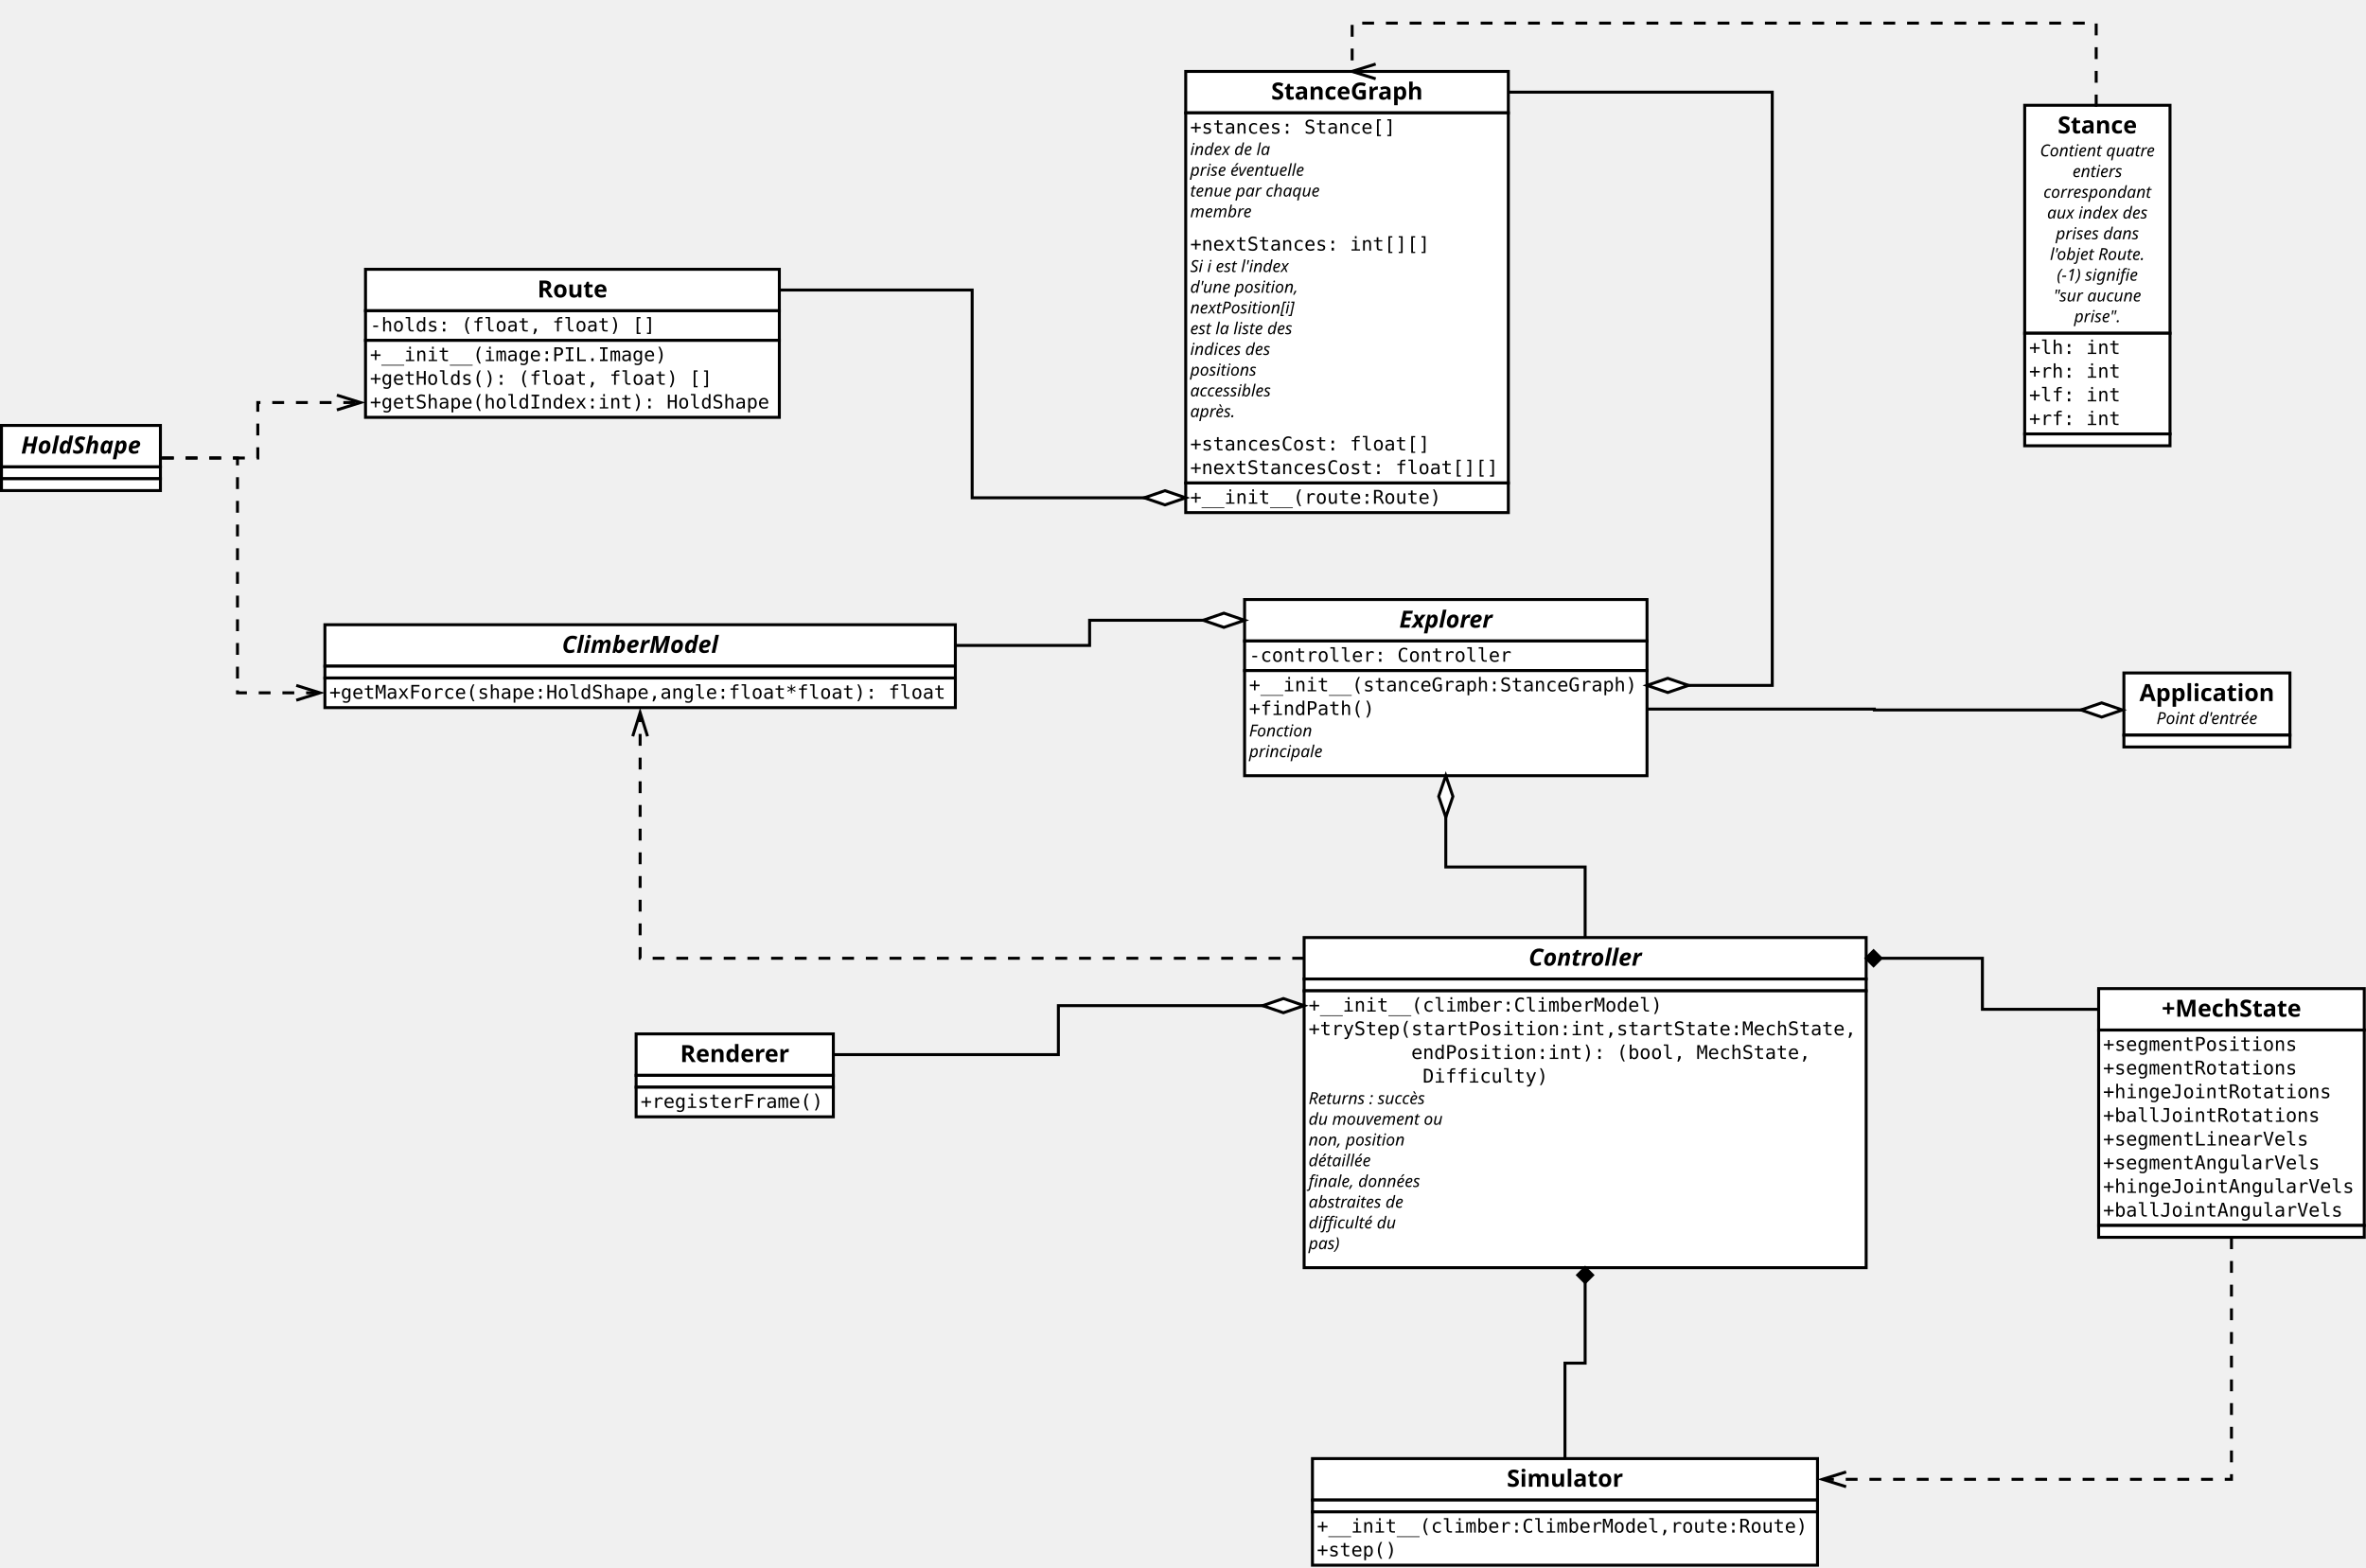
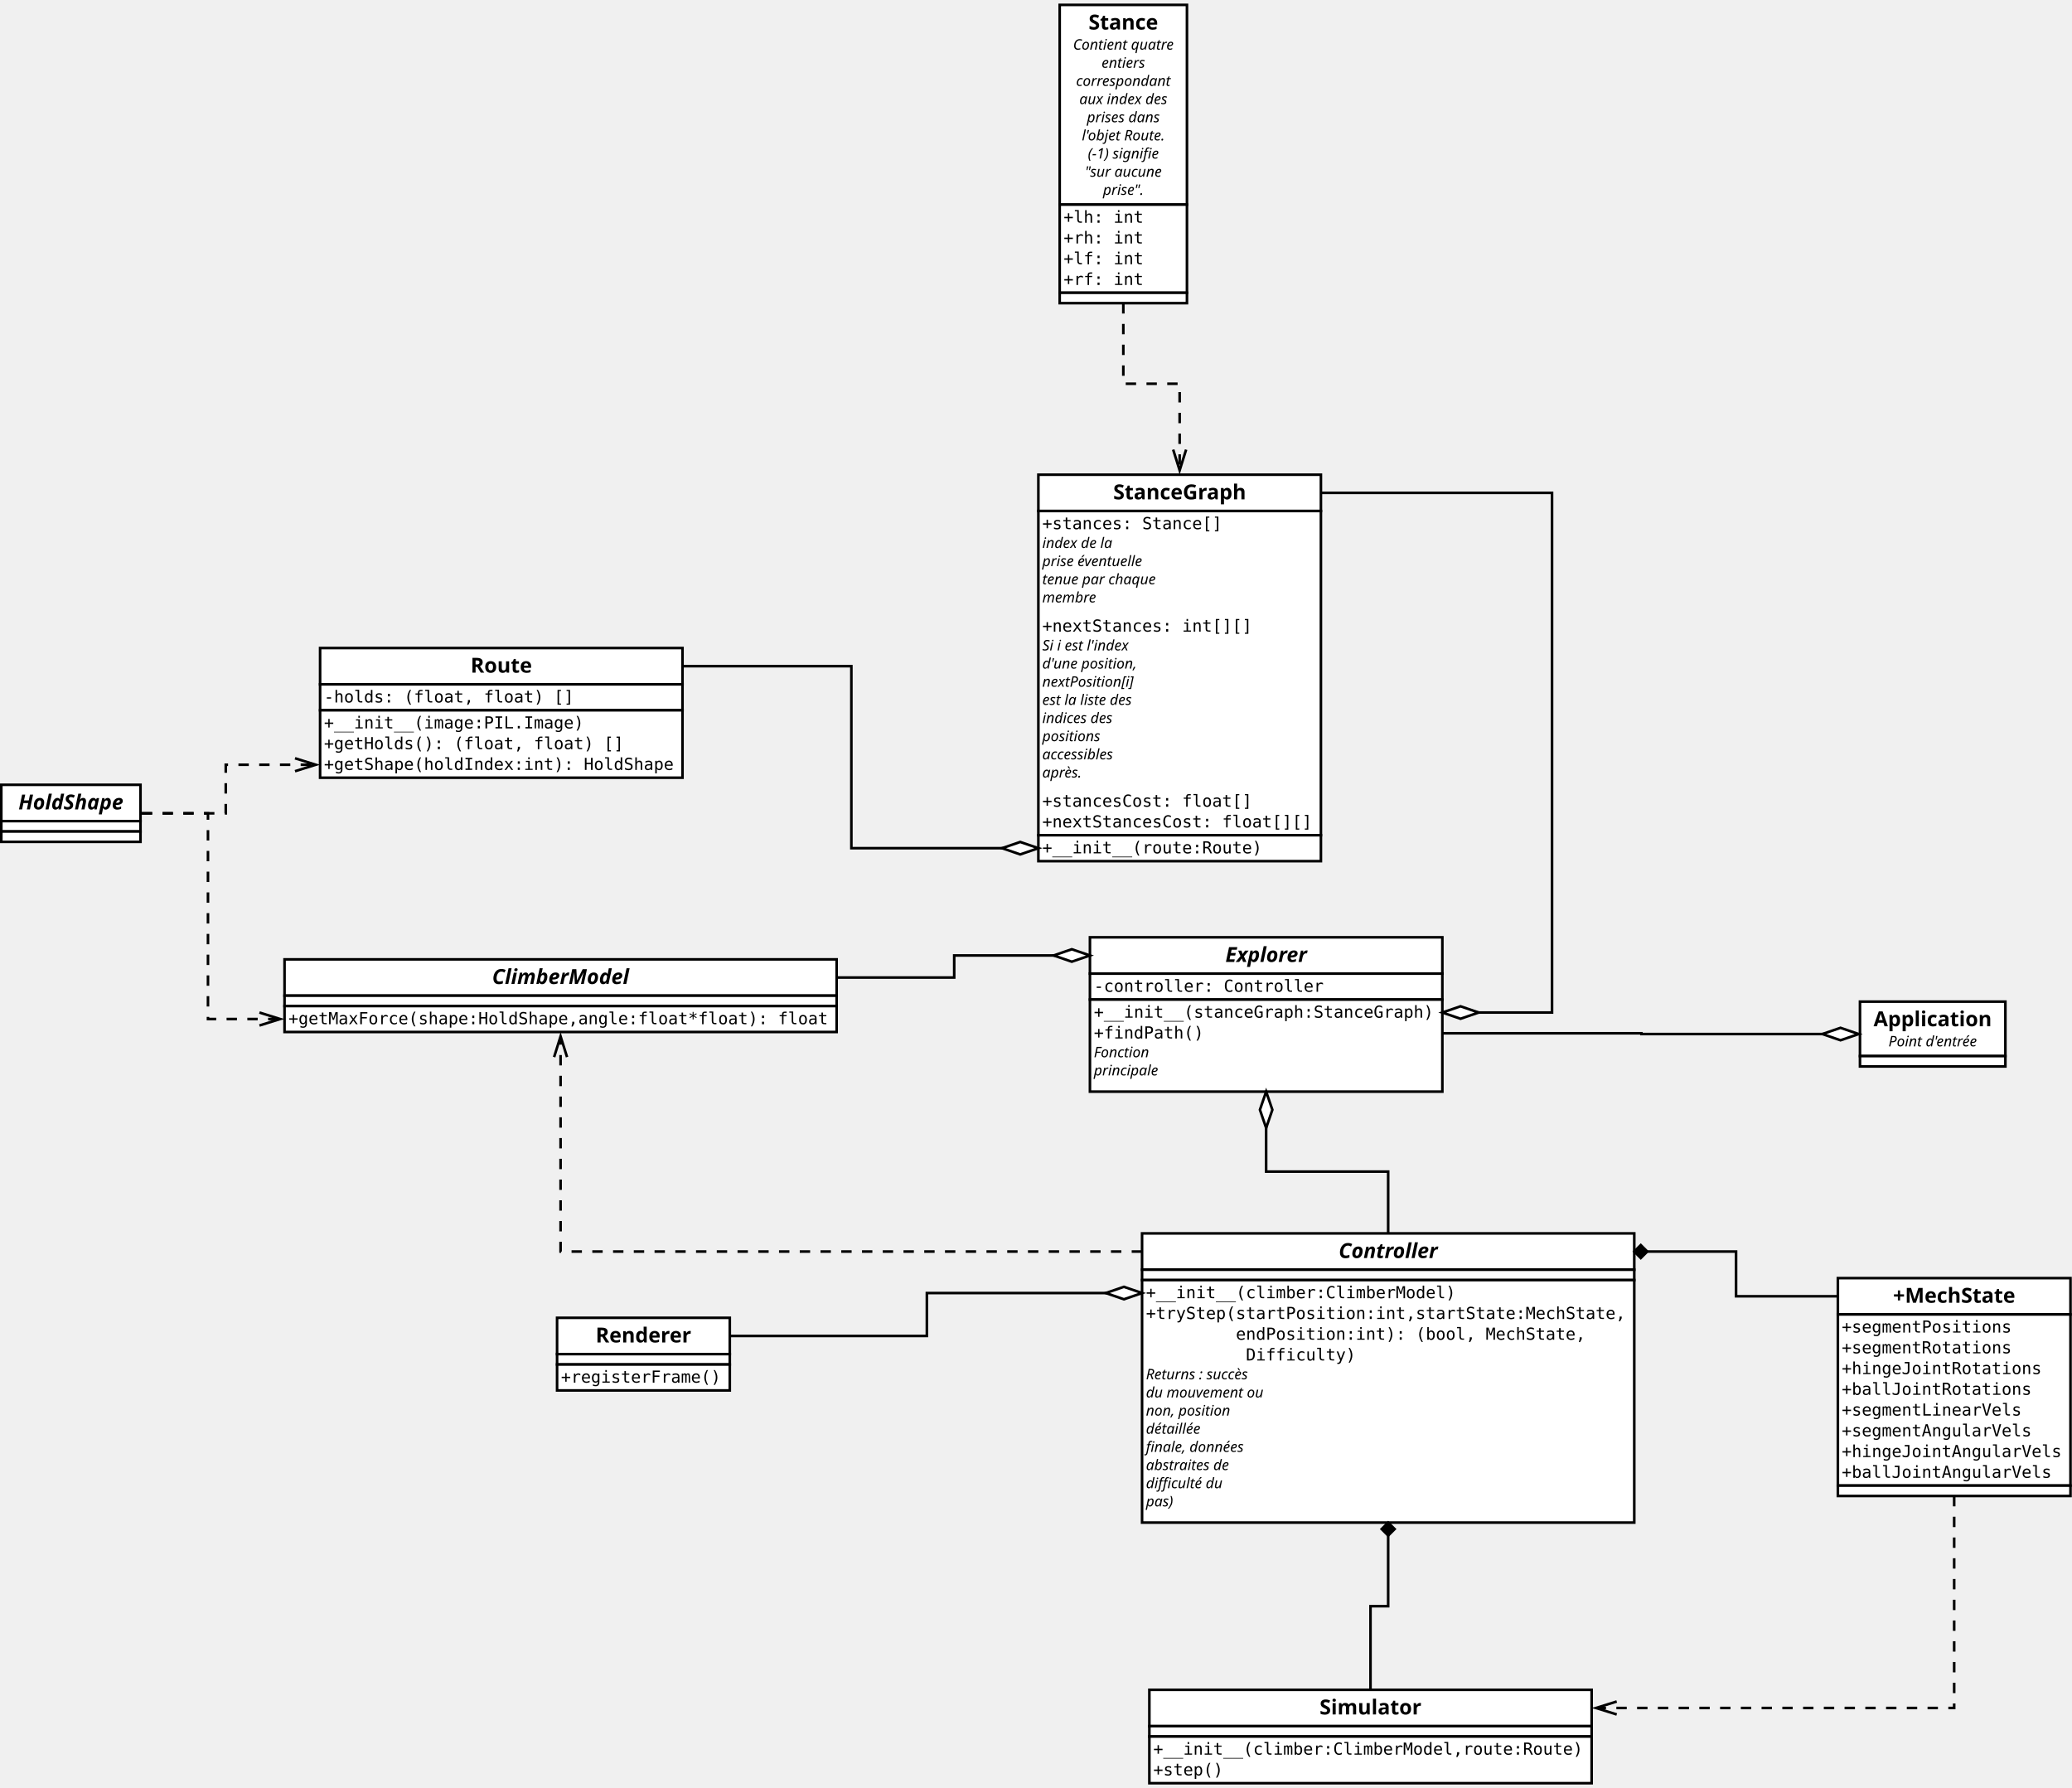
- <svg xmlns="http://www.w3.org/2000/svg" width="80cm" height="53cm" viewBox="-139 -395 1598 1058">
+ <svg xmlns="http://www.w3.org/2000/svg" width="80cm" height="69cm" viewBox="-139 -711 1598 1374">
  <g id="Arrière-plan">
    <g>
      <rect style="fill: #ffffff; fill-opacity: 1; stroke-opacity: 1; stroke-width: 2; stroke: #000000" x="741.806" y="237.952" width="379.6" height="28" />
      <text font-size="16" style="fill: #000000; fill-opacity: 1; stroke: none;text-anchor:middle;font-family:sans-serif;font-style:italic;font-weight:700" x="931.606" y="256.952">Controller</text>
      <rect style="fill: #ffffff; fill-opacity: 1; stroke-opacity: 1; stroke-width: 2; stroke: #000000" x="741.806" y="265.952" width="379.6" height="8" />
      <rect style="fill: #ffffff; fill-opacity: 1; stroke-opacity: 1; stroke-width: 2; stroke: #000000" x="741.806" y="273.952" width="379.6" height="187" />
      <text font-size="12.8" style="fill: #000000; fill-opacity: 1; stroke: none;text-anchor:start;font-family:monospace;font-style:normal;font-weight:normal" x="744.806" y="287.952">+__init__(climber:ClimberModel)</text>
      <text font-size="12.8" style="fill: #000000; fill-opacity: 1; stroke: none;text-anchor:start;font-family:monospace;font-style:normal;font-weight:normal" x="744.806" y="303.952">+tryStep(startPosition:int,startState:MechState,</text>
      <text xml:space="preserve" font-size="12.8" style="fill: #000000; fill-opacity: 1; stroke: none;text-anchor:start;font-family:monospace;font-style:normal;font-weight:normal" x="744.806" y="319.952">         endPosition:int): (bool, MechState,</text>
      <text xml:space="preserve" font-size="12.8" style="fill: #000000; fill-opacity: 1; stroke: none;text-anchor:start;font-family:monospace;font-style:normal;font-weight:normal" x="744.806" y="335.952">          Difficulty)</text>
      <text font-size="11.2" style="fill: #000000; fill-opacity: 1; stroke: none;text-anchor:start;font-family:sans-serif;font-style:italic;font-weight:normal" x="744.806" y="350.452">Returns : succès</text>
      <text font-size="11.2" style="fill: #000000; fill-opacity: 1; stroke: none;text-anchor:start;font-family:sans-serif;font-style:italic;font-weight:normal" x="744.806" y="364.452">du mouvement ou</text>
      <text font-size="11.2" style="fill: #000000; fill-opacity: 1; stroke: none;text-anchor:start;font-family:sans-serif;font-style:italic;font-weight:normal" x="744.806" y="378.452">non, position</text>
      <text font-size="11.2" style="fill: #000000; fill-opacity: 1; stroke: none;text-anchor:start;font-family:sans-serif;font-style:italic;font-weight:normal" x="744.806" y="392.452">détaillée</text>
      <text font-size="11.2" style="fill: #000000; fill-opacity: 1; stroke: none;text-anchor:start;font-family:sans-serif;font-style:italic;font-weight:normal" x="744.806" y="406.452">finale, données</text>
      <text font-size="11.2" style="fill: #000000; fill-opacity: 1; stroke: none;text-anchor:start;font-family:sans-serif;font-style:italic;font-weight:normal" x="744.806" y="420.452">abstraites de</text>
      <text font-size="11.2" style="fill: #000000; fill-opacity: 1; stroke: none;text-anchor:start;font-family:sans-serif;font-style:italic;font-weight:normal" x="744.806" y="434.452">difficulté du</text>
      <text font-size="11.2" style="fill: #000000; fill-opacity: 1; stroke: none;text-anchor:start;font-family:sans-serif;font-style:italic;font-weight:normal" x="744.806" y="448.452">pas)</text>
    </g>
    <g>
      <rect style="fill: #ffffff; fill-opacity: 1; stroke-opacity: 1; stroke-width: 2; stroke: #000000" x="1278.43" y="272.44" width="179.4" height="28" />
      <text font-size="16" style="fill: #000000; fill-opacity: 1; stroke: none;text-anchor:middle;font-family:sans-serif;font-style:normal;font-weight:700" x="1368.13" y="291.44">+MechState</text>
      <rect style="fill: #ffffff; fill-opacity: 1; stroke-opacity: 1; stroke-width: 2; stroke: #000000" x="1278.43" y="300.44" width="179.4" height="132" />
      <text font-size="12.8" style="fill: #000000; fill-opacity: 1; stroke: none;text-anchor:start;font-family:monospace;font-style:normal;font-weight:normal" x="1281.43" y="314.44">+segmentPositions</text>
      <text font-size="12.8" style="fill: #000000; fill-opacity: 1; stroke: none;text-anchor:start;font-family:monospace;font-style:normal;font-weight:normal" x="1281.43" y="330.44">+segmentRotations</text>
      <text font-size="12.8" style="fill: #000000; fill-opacity: 1; stroke: none;text-anchor:start;font-family:monospace;font-style:normal;font-weight:normal" x="1281.43" y="346.44">+hingeJointRotations</text>
      <text font-size="12.8" style="fill: #000000; fill-opacity: 1; stroke: none;text-anchor:start;font-family:monospace;font-style:normal;font-weight:normal" x="1281.43" y="362.44">+ballJointRotations</text>
      <text font-size="12.8" style="fill: #000000; fill-opacity: 1; stroke: none;text-anchor:start;font-family:monospace;font-style:normal;font-weight:normal" x="1281.43" y="378.44">+segmentLinearVels</text>
      <text font-size="12.8" style="fill: #000000; fill-opacity: 1; stroke: none;text-anchor:start;font-family:monospace;font-style:normal;font-weight:normal" x="1281.43" y="394.44">+segmentAngularVels</text>
      <text font-size="12.8" style="fill: #000000; fill-opacity: 1; stroke: none;text-anchor:start;font-family:monospace;font-style:normal;font-weight:normal" x="1281.43" y="410.44">+hingeJointAngularVels</text>
      <text font-size="12.8" style="fill: #000000; fill-opacity: 1; stroke: none;text-anchor:start;font-family:monospace;font-style:normal;font-weight:normal" x="1281.43" y="426.44">+ballJointAngularVels</text>
      <rect style="fill: #ffffff; fill-opacity: 1; stroke-opacity: 1; stroke-width: 2; stroke: #000000" x="1278.43" y="432.44" width="179.4" height="8" />
    </g>
    <g>
      <rect style="fill: #ffffff; fill-opacity: 1; stroke-opacity: 1; stroke-width: 2; stroke: #000000" x="80.44" y="26.646" width="425.8" height="28" />
      <text font-size="16" style="fill: #000000; fill-opacity: 1; stroke: none;text-anchor:middle;font-family:sans-serif;font-style:italic;font-weight:700" x="293.34" y="45.646">ClimberModel</text>
      <rect style="fill: #ffffff; fill-opacity: 1; stroke-opacity: 1; stroke-width: 2; stroke: #000000" x="80.44" y="54.646" width="425.8" height="8" />
      <rect style="fill: #ffffff; fill-opacity: 1; stroke-opacity: 1; stroke-width: 2; stroke: #000000" x="80.44" y="62.646" width="425.8" height="20" />
      <text font-size="12.8" style="fill: #000000; fill-opacity: 1; stroke: none;text-anchor:start;font-family:monospace;font-style:normal;font-weight:normal" x="83.44" y="76.646">+getMaxForce(shape:HoldShape,angle:float*float): float</text>
    </g>
    <g>
      <rect style="fill: #ffffff; fill-opacity: 1; stroke-opacity: 1; stroke-width: 2; stroke: #000000" x="107.868" y="-213.432" width="279.5" height="28" />
      <text font-size="16" style="fill: #000000; fill-opacity: 1; stroke: none;text-anchor:middle;font-family:sans-serif;font-style:normal;font-weight:700" x="247.618" y="-194.432">Route</text>
      <rect style="fill: #ffffff; fill-opacity: 1; stroke-opacity: 1; stroke-width: 2; stroke: #000000" x="107.868" y="-185.432" width="279.5" height="20" />
      <text font-size="12.8" style="fill: #000000; fill-opacity: 1; stroke: none;text-anchor:start;font-family:monospace;font-style:normal;font-weight:normal" x="110.868" y="-171.432">-holds: (float, float) []</text>
      <rect style="fill: #ffffff; fill-opacity: 1; stroke-opacity: 1; stroke-width: 2; stroke: #000000" x="107.868" y="-165.432" width="279.5" height="52" />
      <text font-size="12.8" style="fill: #000000; fill-opacity: 1; stroke: none;text-anchor:start;font-family:monospace;font-style:normal;font-weight:normal" x="110.868" y="-151.432">+__init__(image:PIL.Image)</text>
      <text font-size="12.8" style="fill: #000000; fill-opacity: 1; stroke: none;text-anchor:start;font-family:monospace;font-style:normal;font-weight:normal" x="110.868" y="-135.432">+getHolds(): (float, float) []</text>
      <text font-size="12.8" style="fill: #000000; fill-opacity: 1; stroke: none;text-anchor:start;font-family:monospace;font-style:normal;font-weight:normal" x="110.868" y="-119.432">+getShape(holdIndex:int): HoldShape</text>
    </g>
    <g>
      <rect style="fill: #ffffff; fill-opacity: 1; stroke-opacity: 1; stroke-width: 2; stroke: #000000" x="661.836" y="-347.088" width="217.9" height="28" />
      <text font-size="16" style="fill: #000000; fill-opacity: 1; stroke: none;text-anchor:middle;font-family:sans-serif;font-style:normal;font-weight:700" x="770.786" y="-328.088">StanceGraph</text>
      <rect style="fill: #ffffff; fill-opacity: 1; stroke-opacity: 1; stroke-width: 2; stroke: #000000" x="661.836" y="-319.088" width="217.9" height="250" />
      <text font-size="12.8" style="fill: #000000; fill-opacity: 1; stroke: none;text-anchor:start;font-family:monospace;font-style:normal;font-weight:normal" x="664.836" y="-305.088">+stances: Stance[]</text>
      <text font-size="11.2" style="fill: #000000; fill-opacity: 1; stroke: none;text-anchor:start;font-family:sans-serif;font-style:italic;font-weight:normal" x="664.836" y="-290.588">index de la</text>
      <text font-size="11.2" style="fill: #000000; fill-opacity: 1; stroke: none;text-anchor:start;font-family:sans-serif;font-style:italic;font-weight:normal" x="664.836" y="-276.588">prise éventuelle</text>
      <text font-size="11.2" style="fill: #000000; fill-opacity: 1; stroke: none;text-anchor:start;font-family:sans-serif;font-style:italic;font-weight:normal" x="664.836" y="-262.588">tenue par chaque</text>
      <text font-size="11.2" style="fill: #000000; fill-opacity: 1; stroke: none;text-anchor:start;font-family:sans-serif;font-style:italic;font-weight:normal" x="664.836" y="-248.588">membre</text>
      <text font-size="12.8" style="fill: #000000; fill-opacity: 1; stroke: none;text-anchor:start;font-family:monospace;font-style:normal;font-weight:normal" x="664.836" y="-226.088">+nextStances: int[][]</text>
      <text font-size="11.2" style="fill: #000000; fill-opacity: 1; stroke: none;text-anchor:start;font-family:sans-serif;font-style:italic;font-weight:normal" x="664.836" y="-211.588">Si i est l'index</text>
      <text font-size="11.2" style="fill: #000000; fill-opacity: 1; stroke: none;text-anchor:start;font-family:sans-serif;font-style:italic;font-weight:normal" x="664.836" y="-197.588">d'une position,</text>
      <text font-size="11.2" style="fill: #000000; fill-opacity: 1; stroke: none;text-anchor:start;font-family:sans-serif;font-style:italic;font-weight:normal" x="664.836" y="-183.588">nextPosition[i]</text>
      <text font-size="11.2" style="fill: #000000; fill-opacity: 1; stroke: none;text-anchor:start;font-family:sans-serif;font-style:italic;font-weight:normal" x="664.836" y="-169.588">est la liste des</text>
      <text font-size="11.2" style="fill: #000000; fill-opacity: 1; stroke: none;text-anchor:start;font-family:sans-serif;font-style:italic;font-weight:normal" x="664.836" y="-155.588">indices des</text>
      <text font-size="11.2" style="fill: #000000; fill-opacity: 1; stroke: none;text-anchor:start;font-family:sans-serif;font-style:italic;font-weight:normal" x="664.836" y="-141.588">positions</text>
      <text font-size="11.2" style="fill: #000000; fill-opacity: 1; stroke: none;text-anchor:start;font-family:sans-serif;font-style:italic;font-weight:normal" x="664.836" y="-127.588">accessibles</text>
      <text font-size="11.2" style="fill: #000000; fill-opacity: 1; stroke: none;text-anchor:start;font-family:sans-serif;font-style:italic;font-weight:normal" x="664.836" y="-113.588">après.</text>
      <text font-size="12.8" style="fill: #000000; fill-opacity: 1; stroke: none;text-anchor:start;font-family:monospace;font-style:normal;font-weight:normal" x="664.836" y="-91.088">+stancesCost: float[]</text>
      <text font-size="12.8" style="fill: #000000; fill-opacity: 1; stroke: none;text-anchor:start;font-family:monospace;font-style:normal;font-weight:normal" x="664.836" y="-75.088">+nextStancesCost: float[][]</text>
      <rect style="fill: #ffffff; fill-opacity: 1; stroke-opacity: 1; stroke-width: 2; stroke: #000000" x="661.836" y="-69.088" width="217.9" height="20" />
      <text font-size="12.8" style="fill: #000000; fill-opacity: 1; stroke: none;text-anchor:start;font-family:monospace;font-style:normal;font-weight:normal" x="664.836" y="-55.088">+__init__(route:Route)</text>
    </g>
    <g>
      <rect style="fill: #ffffff; fill-opacity: 1; stroke-opacity: 1; stroke-width: 2; stroke: #000000" x="701.596" y="9.638" width="271.8" height="28" />
      <text font-size="16" style="fill: #000000; fill-opacity: 1; stroke: none;text-anchor:middle;font-family:sans-serif;font-style:italic;font-weight:700" x="837.496" y="28.638">Explorer</text>
      <rect style="fill: #ffffff; fill-opacity: 1; stroke-opacity: 1; stroke-width: 2; stroke: #000000" x="701.596" y="37.638" width="271.8" height="20" />
      <text font-size="12.8" style="fill: #000000; fill-opacity: 1; stroke: none;text-anchor:start;font-family:monospace;font-style:normal;font-weight:normal" x="704.596" y="51.638">-controller: Controller</text>
      <rect style="fill: #ffffff; fill-opacity: 1; stroke-opacity: 1; stroke-width: 2; stroke: #000000" x="701.596" y="57.638" width="271.8" height="71" />
      <text font-size="12.8" style="fill: #000000; fill-opacity: 1; stroke: none;text-anchor:start;font-family:monospace;font-style:normal;font-weight:normal" x="704.596" y="71.638">+__init__(stanceGraph:StanceGraph)</text>
      <text font-size="12.8" style="fill: #000000; fill-opacity: 1; stroke: none;text-anchor:start;font-family:monospace;font-style:normal;font-weight:normal" x="704.596" y="87.638">+findPath()</text>
      <text font-size="11.2" style="fill: #000000; fill-opacity: 1; stroke: none;text-anchor:start;font-family:sans-serif;font-style:italic;font-weight:normal" x="704.596" y="102.138">Fonction</text>
      <text font-size="11.2" style="fill: #000000; fill-opacity: 1; stroke: none;text-anchor:start;font-family:sans-serif;font-style:italic;font-weight:normal" x="704.596" y="116.138">principale</text>
    </g>
    <g>
      <polyline style="fill: none; stroke-opacity: 1; stroke-width: 2; stroke: #000000" points="636.664,-59.088 517.602,-59.088 517.602,-199.432 387.368,-199.432 " />
      <polygon style="fill: #ffffff; fill-opacity: 1; stroke-opacity: 1; stroke-width: 2; stroke: #000000" fill-rule="evenodd" points="661.836,-59.088 647.836,-54.288 633.836,-59.088 647.836,-63.888 " />
      <text font-size="12.8" style="fill: #000000; fill-opacity: 1; stroke: none;text-anchor:start;font-family:monospace;font-style:normal;font-weight:normal" x="519.602" y="-132.46" />
      <text font-size="12.8" style="fill: #000000; fill-opacity: 1; stroke: none;text-anchor:end;font-family:monospace;font-style:normal;font-weight:normal" x="629.836" y="-62.288" />
      <text font-size="12.8" style="fill: #000000; fill-opacity: 1; stroke: none;text-anchor:start;font-family:monospace;font-style:normal;font-weight:normal" x="391.368" y="-202.632" />
    </g>
    <g>
      <polyline style="fill: none; stroke-opacity: 1; stroke-width: 2; stroke: #000000" points="998.568,67.638 1057.99,67.638 1057.99,-333.088 879.736,-333.088 " />
      <polygon style="fill: #ffffff; fill-opacity: 1; stroke-opacity: 1; stroke-width: 2; stroke: #000000" fill-rule="evenodd" points="973.396,67.638 987.396,62.838 1001.4,67.638 987.396,72.438 " />
      <text font-size="12.8" style="fill: #000000; fill-opacity: 1; stroke: none;text-anchor:start;font-family:monospace;font-style:normal;font-weight:normal" x="1059.99" y="-135.925" />
      <text font-size="12.8" style="fill: #000000; fill-opacity: 1; stroke: none;text-anchor:start;font-family:monospace;font-style:normal;font-weight:normal" x="1005.4" y="64.438" />
      <text font-size="12.8" style="fill: #000000; fill-opacity: 1; stroke: none;text-anchor:start;font-family:monospace;font-style:normal;font-weight:normal" x="883.736" y="-336.288" />
    </g>
    <g>
      <rect style="fill: #ffffff; fill-opacity: 1; stroke-opacity: 1; stroke-width: 2; stroke: #000000" x="290.638" y="303.044" width="133.2" height="28" />
      <text font-size="16" style="fill: #000000; fill-opacity: 1; stroke: none;text-anchor:middle;font-family:sans-serif;font-style:normal;font-weight:700" x="357.238" y="322.044">Renderer</text>
      <rect style="fill: #ffffff; fill-opacity: 1; stroke-opacity: 1; stroke-width: 2; stroke: #000000" x="290.638" y="331.044" width="133.2" height="8" />
      <rect style="fill: #ffffff; fill-opacity: 1; stroke-opacity: 1; stroke-width: 2; stroke: #000000" x="290.638" y="339.044" width="133.2" height="20" />
      <text font-size="12.8" style="fill: #000000; fill-opacity: 1; stroke: none;text-anchor:start;font-family:monospace;font-style:normal;font-weight:normal" x="293.638" y="353.044">+registerFrame()</text>
    </g>
    <g>
      <polyline style="fill: none; stroke-opacity: 1; stroke-width: 2; stroke: #000000" points="1278.43,286.44 1199.92,286.44 1199.92,251.952 1128.58,251.952 " />
      <polygon style="fill: #000000; fill-opacity: 1; stroke-opacity: 1; stroke-width: 2; stroke: #000000" fill-rule="evenodd" points="1121.41,251.952 1126.41,246.952 1131.41,251.952 1126.41,256.952 " />
    </g>
    <g>
      <polyline style="fill: none; stroke-opacity: 1; stroke-width: 2; stroke: #000000" points="837.496,153.809 837.496,190.295 931.606,190.295 931.606,237.952 " />
      <polygon style="fill: #ffffff; fill-opacity: 1; stroke-opacity: 1; stroke-width: 2; stroke: #000000" fill-rule="evenodd" points="837.496,128.638 842.296,142.638 837.496,156.638 832.696,142.638 " />
      <text font-size="12.8" style="fill: #000000; fill-opacity: 1; stroke: none;text-anchor:middle;font-family:monospace;font-style:normal;font-weight:normal" x="884.551" y="187.095" />
      <text font-size="12.8" style="fill: #000000; fill-opacity: 1; stroke: none;text-anchor:start;font-family:monospace;font-style:normal;font-weight:normal" x="848.496" y="140.638" />
      <text font-size="12.8" style="fill: #000000; fill-opacity: 1; stroke: none;text-anchor:start;font-family:monospace;font-style:normal;font-weight:normal" x="935.606" y="233.952" />
    </g>
    <g>
      <polyline style="fill: none; stroke-opacity: 1; stroke-width: 2; stroke: #000000" points="716.634,283.952 575.822,283.952 575.822,317.044 423.838,317.044 " />
      <polygon style="fill: #ffffff; fill-opacity: 1; stroke-opacity: 1; stroke-width: 2; stroke: #000000" fill-rule="evenodd" points="741.806,283.952 727.806,288.752 713.806,283.952 727.806,279.152 " />
      <text font-size="12.8" style="fill: #000000; fill-opacity: 1; stroke: none;text-anchor:start;font-family:monospace;font-style:normal;font-weight:normal" x="577.822" y="297.298" />
      <text font-size="12.8" style="fill: #000000; fill-opacity: 1; stroke: none;text-anchor:end;font-family:monospace;font-style:normal;font-weight:normal" x="709.806" y="280.752" />
      <text font-size="12.8" style="fill: #000000; fill-opacity: 1; stroke: none;text-anchor:start;font-family:monospace;font-style:normal;font-weight:normal" x="427.838" y="313.844" />
    </g>
    <g>
      <polyline style="fill: none; stroke-opacity: 1; stroke-width: 2; stroke: #000000" points="676.424,23.638 596.918,23.638 596.918,40.646 506.24,40.646 " />
      <polygon style="fill: #ffffff; fill-opacity: 1; stroke-opacity: 1; stroke-width: 2; stroke: #000000" fill-rule="evenodd" points="701.596,23.638 687.596,28.438 673.596,23.638 687.596,18.838 " />
      <text font-size="12.8" style="fill: #000000; fill-opacity: 1; stroke: none;text-anchor:start;font-family:monospace;font-style:normal;font-weight:normal" x="598.918" y="28.942" />
      <text font-size="12.8" style="fill: #000000; fill-opacity: 1; stroke: none;text-anchor:end;font-family:monospace;font-style:normal;font-weight:normal" x="669.596" y="20.438" />
      <text font-size="12.8" style="fill: #000000; fill-opacity: 1; stroke: none;text-anchor:start;font-family:monospace;font-style:normal;font-weight:normal" x="510.24" y="37.446" />
    </g>
    <g>
      <polyline style="fill: none; stroke-opacity: 1; stroke-width: 2; stroke-dasharray: 8; stroke: #000000" points="741.806,251.952 293.34,251.952 293.34,89.351 " />
      <polyline style="fill: none; stroke-opacity: 1; stroke-width: 2; stroke: #000000" points="298.34,101.999 293.34,85.999 288.34,101.999 " />
    </g>
    <g>
      <rect style="fill: #ffffff; fill-opacity: 1; stroke-opacity: 1; stroke-width: 2; stroke: #000000" x="-137.999" y="-107.966" width="107.35" height="28" />
      <text font-size="16" style="fill: #000000; fill-opacity: 1; stroke: none;text-anchor:middle;font-family:sans-serif;font-style:italic;font-weight:700" x="-84.324" y="-88.966">HoldShape</text>
      <rect style="fill: #ffffff; fill-opacity: 1; stroke-opacity: 1; stroke-width: 2; stroke: #000000" x="-137.999" y="-79.966" width="107.35" height="8" />
      <rect style="fill: #ffffff; fill-opacity: 1; stroke-opacity: 1; stroke-width: 2; stroke: #000000" x="-137.999" y="-71.966" width="107.35" height="8" />
    </g>
    <g>
      <polyline style="fill: none; stroke-opacity: 1; stroke-width: 2; stroke-dasharray: 8; stroke: #000000" points="-29.642,-85.966 35.113,-85.966 35.113,-123.432 101.163,-123.432 " />
      <polyline style="fill: none; stroke-opacity: 1; stroke-width: 2; stroke: #000000" points="88.516,-118.432 104.516,-123.432 88.516,-128.432 " />
    </g>
    <g>
      <polyline style="fill: none; stroke-opacity: 1; stroke-width: 2; stroke-dasharray: 8; stroke: #000000" points="-29.642,-85.966 21.398,-85.966 21.398,72.646 73.734,72.646 " />
      <polyline style="fill: none; stroke-opacity: 1; stroke-width: 2; stroke: #000000" points="61.087,77.646 77.087,72.646 61.087,67.646 " />
    </g>
    <g>
-       <rect style="fill: #ffffff; fill-opacity: 1; stroke-opacity: 1; stroke-width: 2; stroke: #000000" x="1228.48" y="-324.226" width="98.15" height="154" />
-       <text font-size="16" style="fill: #000000; fill-opacity: 1; stroke: none;text-anchor:middle;font-family:sans-serif;font-style:normal;font-weight:700" x="1277.55" y="-305.226">Stance</text>
-       <text font-size="11.2" style="fill: #000000; fill-opacity: 1; stroke: none;text-anchor:middle;font-family:sans-serif;font-style:italic;font-weight:normal" x="1277.55" y="-289.726">Contient quatre</text>
-       <text font-size="11.2" style="fill: #000000; fill-opacity: 1; stroke: none;text-anchor:middle;font-family:sans-serif;font-style:italic;font-weight:normal" x="1277.55" y="-275.726">entiers</text>
-       <text font-size="11.2" style="fill: #000000; fill-opacity: 1; stroke: none;text-anchor:middle;font-family:sans-serif;font-style:italic;font-weight:normal" x="1277.55" y="-261.726">correspondant</text>
-       <text font-size="11.2" style="fill: #000000; fill-opacity: 1; stroke: none;text-anchor:middle;font-family:sans-serif;font-style:italic;font-weight:normal" x="1277.55" y="-247.726">aux index des</text>
-       <text font-size="11.2" style="fill: #000000; fill-opacity: 1; stroke: none;text-anchor:middle;font-family:sans-serif;font-style:italic;font-weight:normal" x="1277.55" y="-233.726">prises dans</text>
-       <text font-size="11.2" style="fill: #000000; fill-opacity: 1; stroke: none;text-anchor:middle;font-family:sans-serif;font-style:italic;font-weight:normal" x="1277.55" y="-219.726">l'objet Route.</text>
-       <text font-size="11.2" style="fill: #000000; fill-opacity: 1; stroke: none;text-anchor:middle;font-family:sans-serif;font-style:italic;font-weight:normal" x="1277.55" y="-205.726">(-1) signifie</text>
-       <text font-size="11.2" style="fill: #000000; fill-opacity: 1; stroke: none;text-anchor:middle;font-family:sans-serif;font-style:italic;font-weight:normal" x="1277.55" y="-191.726">"sur aucune</text>
-       <text font-size="11.2" style="fill: #000000; fill-opacity: 1; stroke: none;text-anchor:middle;font-family:sans-serif;font-style:italic;font-weight:normal" x="1277.55" y="-177.726">prise".</text>
-       <rect style="fill: #ffffff; fill-opacity: 1; stroke-opacity: 1; stroke-width: 2; stroke: #000000" x="1228.48" y="-170.226" width="98.15" height="68" />
-       <text font-size="12.8" style="fill: #000000; fill-opacity: 1; stroke: none;text-anchor:start;font-family:monospace;font-style:normal;font-weight:normal" x="1231.48" y="-156.226">+lh: int</text>
-       <text font-size="12.8" style="fill: #000000; fill-opacity: 1; stroke: none;text-anchor:start;font-family:monospace;font-style:normal;font-weight:normal" x="1231.48" y="-140.226">+rh: int</text>
-       <text font-size="12.8" style="fill: #000000; fill-opacity: 1; stroke: none;text-anchor:start;font-family:monospace;font-style:normal;font-weight:normal" x="1231.48" y="-124.226">+lf: int</text>
-       <text font-size="12.8" style="fill: #000000; fill-opacity: 1; stroke: none;text-anchor:start;font-family:monospace;font-style:normal;font-weight:normal" x="1231.48" y="-108.226">+rf: int</text>
-       <rect style="fill: #ffffff; fill-opacity: 1; stroke-opacity: 1; stroke-width: 2; stroke: #000000" x="1228.48" y="-102.226" width="98.15" height="8" />
-     </g>
-     <g>
-       <polyline style="fill: none; stroke-opacity: 1; stroke-width: 2; stroke-dasharray: 8; stroke: #000000" points="1277.55,-324.226 1276.77,-324.226 1276.77,-379.724 774.248,-379.724 774.248,-347.088 777.491,-347.088 " />
-       <polyline style="fill: none; stroke-opacity: 1; stroke-width: 2; stroke: #000000" points="790.139,-352.088 774.139,-347.088 790.139,-342.088 " />
+       <rect style="fill: #ffffff; fill-opacity: 1; stroke-opacity: 1; stroke-width: 2; stroke: #000000" x="678.274" y="-709.368" width="98.15" height="154" />
+       <text font-size="16" style="fill: #000000; fill-opacity: 1; stroke: none;text-anchor:middle;font-family:sans-serif;font-style:normal;font-weight:700" x="727.349" y="-690.368">Stance</text>
+       <text font-size="11.2" style="fill: #000000; fill-opacity: 1; stroke: none;text-anchor:middle;font-family:sans-serif;font-style:italic;font-weight:normal" x="727.349" y="-674.868">Contient quatre</text>
+       <text font-size="11.2" style="fill: #000000; fill-opacity: 1; stroke: none;text-anchor:middle;font-family:sans-serif;font-style:italic;font-weight:normal" x="727.349" y="-660.868">entiers</text>
+       <text font-size="11.2" style="fill: #000000; fill-opacity: 1; stroke: none;text-anchor:middle;font-family:sans-serif;font-style:italic;font-weight:normal" x="727.349" y="-646.868">correspondant</text>
+       <text font-size="11.2" style="fill: #000000; fill-opacity: 1; stroke: none;text-anchor:middle;font-family:sans-serif;font-style:italic;font-weight:normal" x="727.349" y="-632.868">aux index des</text>
+       <text font-size="11.2" style="fill: #000000; fill-opacity: 1; stroke: none;text-anchor:middle;font-family:sans-serif;font-style:italic;font-weight:normal" x="727.349" y="-618.868">prises dans</text>
+       <text font-size="11.2" style="fill: #000000; fill-opacity: 1; stroke: none;text-anchor:middle;font-family:sans-serif;font-style:italic;font-weight:normal" x="727.349" y="-604.868">l'objet Route.</text>
+       <text font-size="11.2" style="fill: #000000; fill-opacity: 1; stroke: none;text-anchor:middle;font-family:sans-serif;font-style:italic;font-weight:normal" x="727.349" y="-590.868">(-1) signifie</text>
+       <text font-size="11.2" style="fill: #000000; fill-opacity: 1; stroke: none;text-anchor:middle;font-family:sans-serif;font-style:italic;font-weight:normal" x="727.349" y="-576.868">"sur aucune</text>
+       <text font-size="11.2" style="fill: #000000; fill-opacity: 1; stroke: none;text-anchor:middle;font-family:sans-serif;font-style:italic;font-weight:normal" x="727.349" y="-562.868">prise".</text>
+       <rect style="fill: #ffffff; fill-opacity: 1; stroke-opacity: 1; stroke-width: 2; stroke: #000000" x="678.274" y="-555.368" width="98.15" height="68" />
+       <text font-size="12.8" style="fill: #000000; fill-opacity: 1; stroke: none;text-anchor:start;font-family:monospace;font-style:normal;font-weight:normal" x="681.274" y="-541.368">+lh: int</text>
+       <text font-size="12.8" style="fill: #000000; fill-opacity: 1; stroke: none;text-anchor:start;font-family:monospace;font-style:normal;font-weight:normal" x="681.274" y="-525.368">+rh: int</text>
+       <text font-size="12.8" style="fill: #000000; fill-opacity: 1; stroke: none;text-anchor:start;font-family:monospace;font-style:normal;font-weight:normal" x="681.274" y="-509.368">+lf: int</text>
+       <text font-size="12.8" style="fill: #000000; fill-opacity: 1; stroke: none;text-anchor:start;font-family:monospace;font-style:normal;font-weight:normal" x="681.274" y="-493.368">+rf: int</text>
+       <rect style="fill: #ffffff; fill-opacity: 1; stroke-opacity: 1; stroke-width: 2; stroke: #000000" x="678.274" y="-487.368" width="98.15" height="8" />
+     </g>
+     <g>
+       <polyline style="fill: none; stroke-opacity: 1; stroke-width: 2; stroke-dasharray: 8; stroke: #000000" points="727.349,-479.368 727.349,-417.228 770.786,-417.228 770.786,-353.793 " />
+       <polyline style="fill: none; stroke-opacity: 1; stroke-width: 2; stroke: #000000" points="765.786,-366.441 770.786,-350.441 775.786,-366.441 " />
    </g>
    <g>
      <rect style="fill: #ffffff; fill-opacity: 1; stroke-opacity: 1; stroke-width: 2; stroke: #000000" x="1295.48" y="59.229" width="112.15" height="42" />
      <text font-size="16" style="fill: #000000; fill-opacity: 1; stroke: none;text-anchor:middle;font-family:sans-serif;font-style:normal;font-weight:700" x="1351.55" y="78.229">Application</text>
      <text font-size="11.2" style="fill: #000000; fill-opacity: 1; stroke: none;text-anchor:middle;font-family:sans-serif;font-style:italic;font-weight:normal" x="1351.55" y="93.729">Point d'entrée</text>
      <rect style="fill: #ffffff; fill-opacity: 1; stroke-opacity: 1; stroke-width: 2; stroke: #000000" x="1295.48" y="101.229" width="112.15" height="8" />
    </g>
    <g>
      <polyline style="fill: none; stroke-opacity: 1; stroke-width: 2; stroke: #000000" points="1269.3,84.229 1126.93,84.229 1126.93,83.638 973.396,83.638 " />
      <polygon style="fill: #ffffff; fill-opacity: 1; stroke-opacity: 1; stroke-width: 2; stroke: #000000" fill-rule="evenodd" points="1294.47,84.229 1280.47,89.029 1266.47,84.229 1280.47,79.429 " />
      <text font-size="12.8" style="fill: #000000; fill-opacity: 1; stroke: none;text-anchor:start;font-family:monospace;font-style:normal;font-weight:normal" x="1128.93" y="80.733" />
      <text font-size="12.8" style="fill: #000000; fill-opacity: 1; stroke: none;text-anchor:end;font-family:monospace;font-style:normal;font-weight:normal" x="1262.47" y="81.029" />
      <text font-size="12.8" style="fill: #000000; fill-opacity: 1; stroke: none;text-anchor:start;font-family:monospace;font-style:normal;font-weight:normal" x="977.396" y="80.438" />
    </g>
    <g>
      <rect style="fill: #ffffff; fill-opacity: 1; stroke-opacity: 1; stroke-width: 2; stroke: #000000" x="747.432" y="589.912" width="341.1" height="28" />
      <text font-size="16" style="fill: #000000; fill-opacity: 1; stroke: none;text-anchor:middle;font-family:sans-serif;font-style:normal;font-weight:700" x="917.982" y="608.912">Simulator</text>
      <rect style="fill: #ffffff; fill-opacity: 1; stroke-opacity: 1; stroke-width: 2; stroke: #000000" x="747.432" y="617.912" width="341.1" height="8" />
      <rect style="fill: #ffffff; fill-opacity: 1; stroke-opacity: 1; stroke-width: 2; stroke: #000000" x="747.432" y="625.912" width="341.1" height="36" />
      <text font-size="12.8" style="fill: #000000; fill-opacity: 1; stroke: none;text-anchor:start;font-family:monospace;font-style:normal;font-weight:normal" x="750.432" y="639.912">+__init__(climber:ClimberModel,route:Route)</text>
      <text font-size="12.8" style="fill: #000000; fill-opacity: 1; stroke: none;text-anchor:start;font-family:monospace;font-style:normal;font-weight:normal" x="750.432" y="655.912">+step()</text>
    </g>
    <g>
      <polyline style="fill: none; stroke-opacity: 1; stroke-width: 2; stroke: #000000" points="917.982,589.912 917.982,525.432 931.606,525.432 931.606,468.124 " />
      <polygon style="fill: #000000; fill-opacity: 1; stroke-opacity: 1; stroke-width: 2; stroke: #000000" fill-rule="evenodd" points="931.606,460.952 936.606,465.952 931.606,470.952 926.606,465.952 " />
    </g>
    <g>
      <polyline style="fill: none; stroke-opacity: 1; stroke-width: 2; stroke-dasharray: 8; stroke: #000000" points="1368.13,440.44 1368.13,603.912 1095.24,603.912 " />
      <polyline style="fill: none; stroke-opacity: 1; stroke-width: 2; stroke: #000000" points="1107.88,598.912 1091.88,603.912 1107.88,608.912 " />
    </g>
  </g>
</svg>
